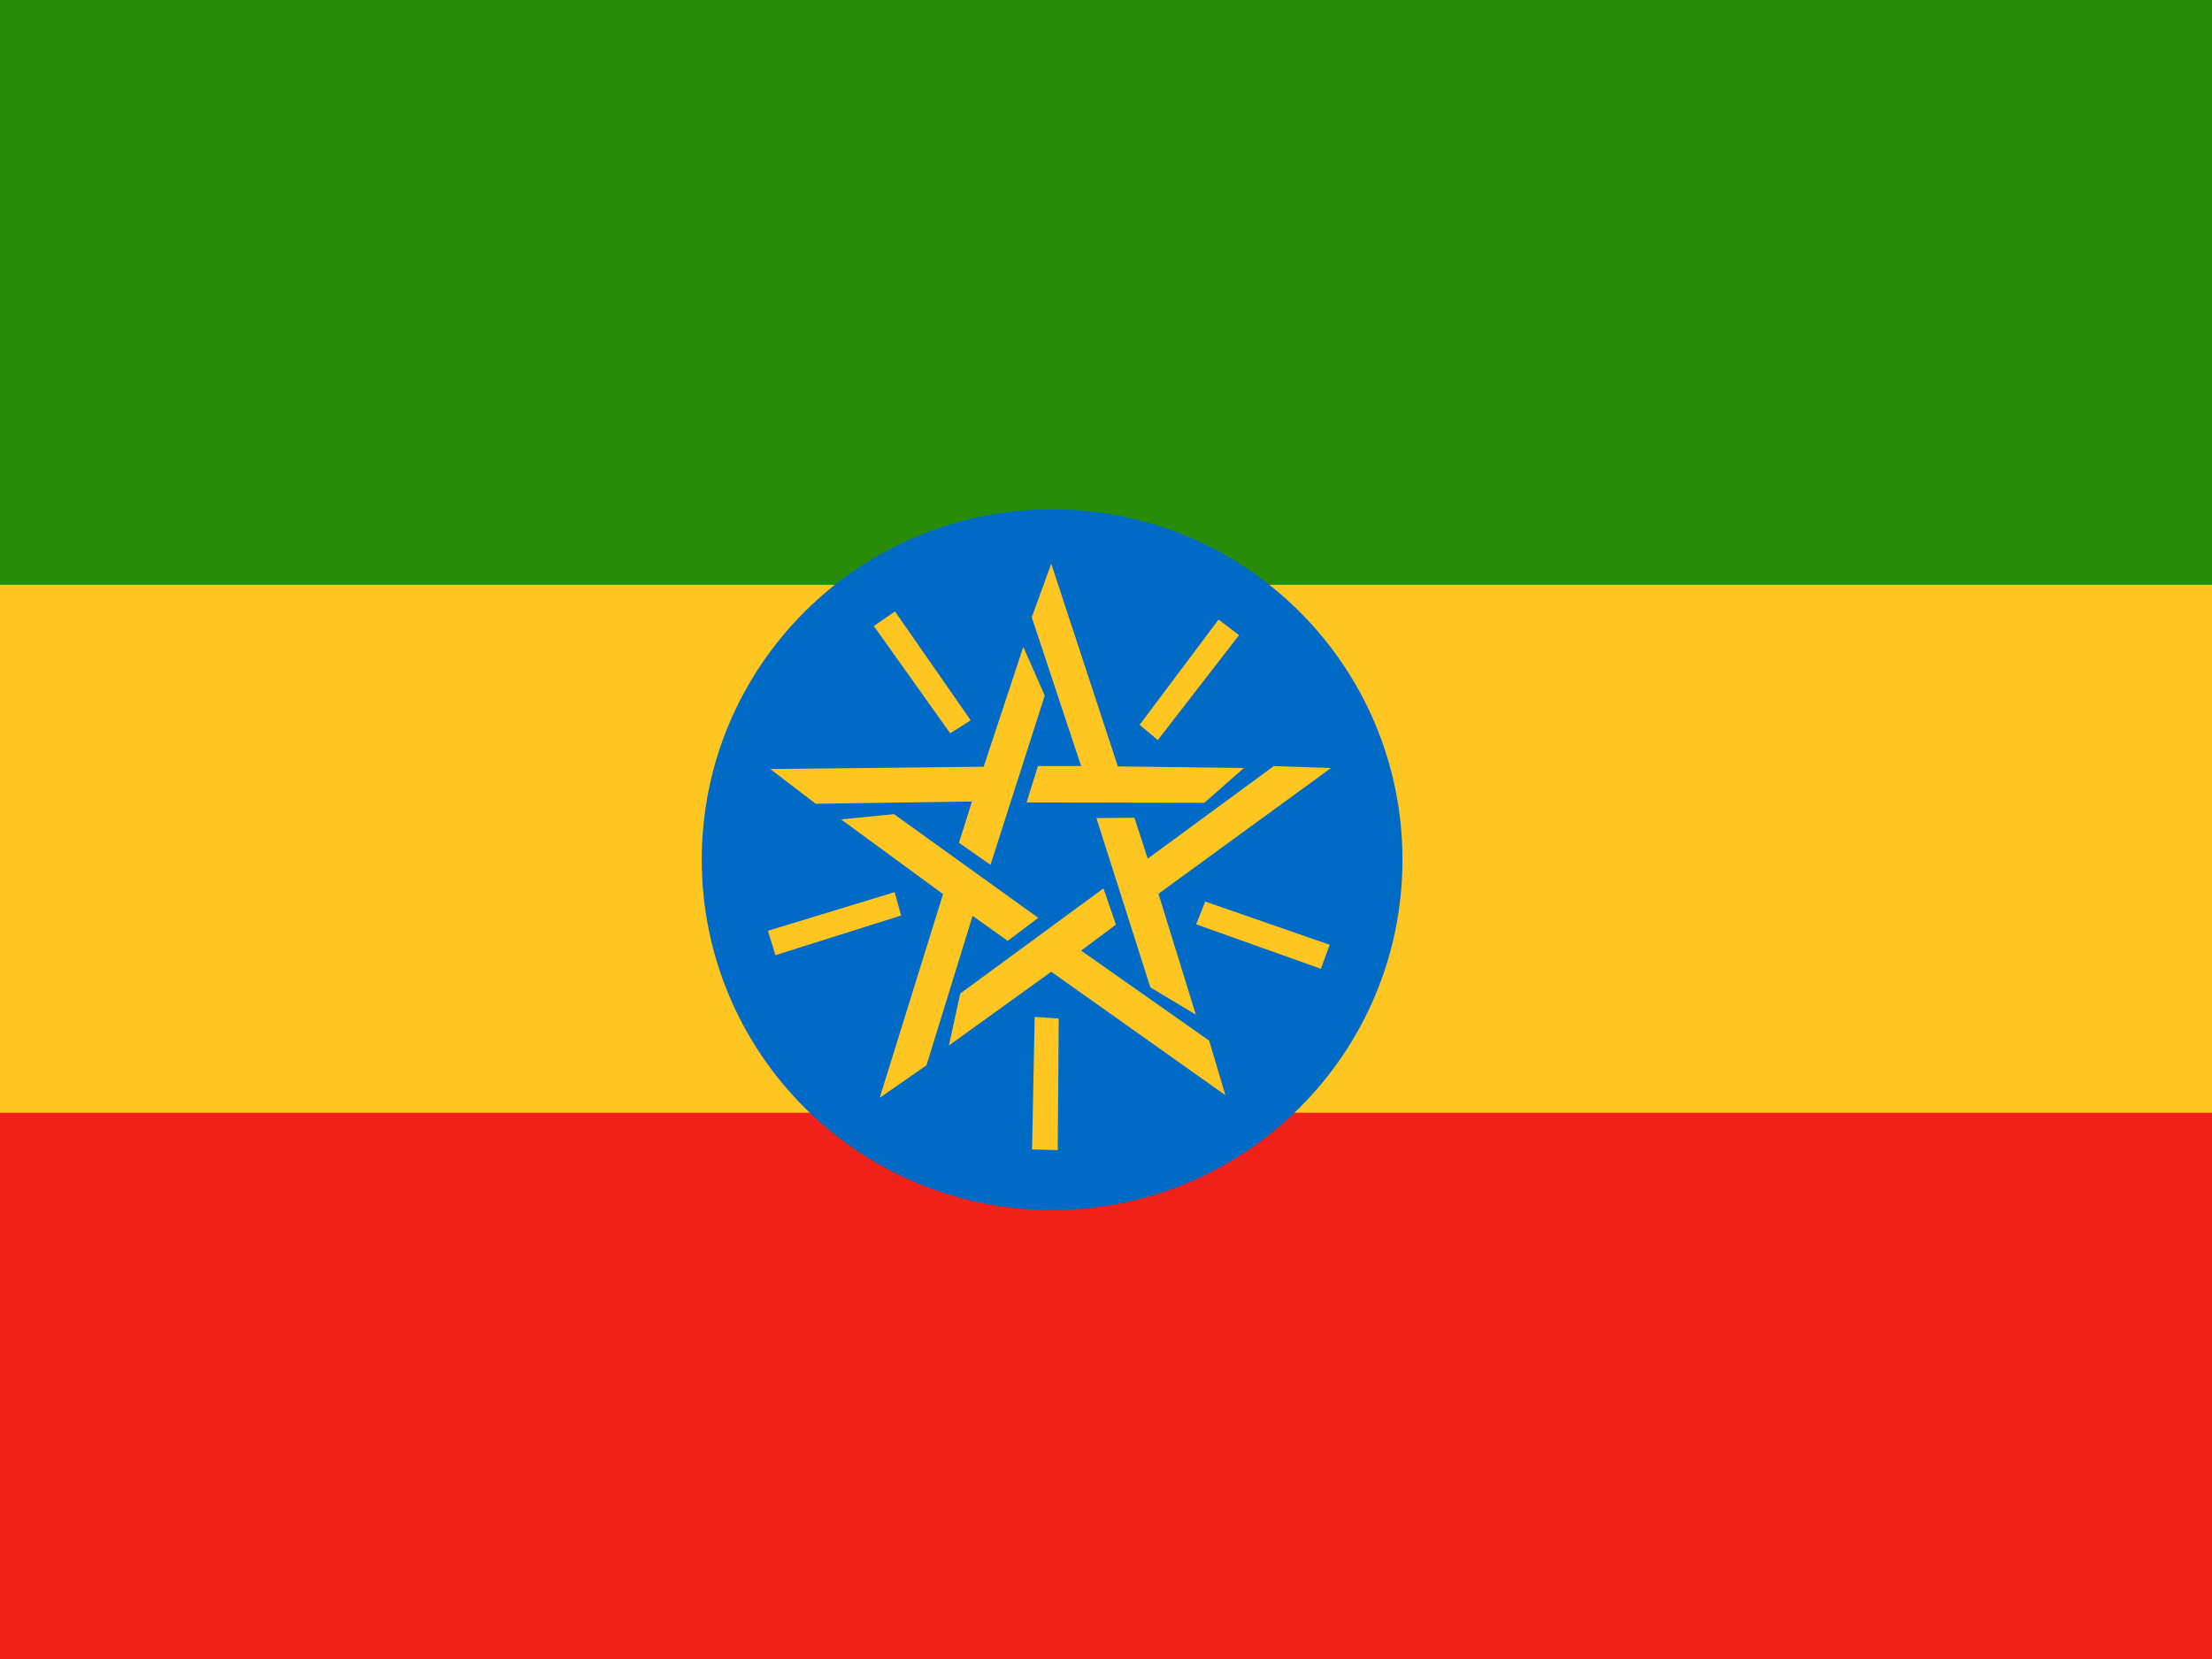
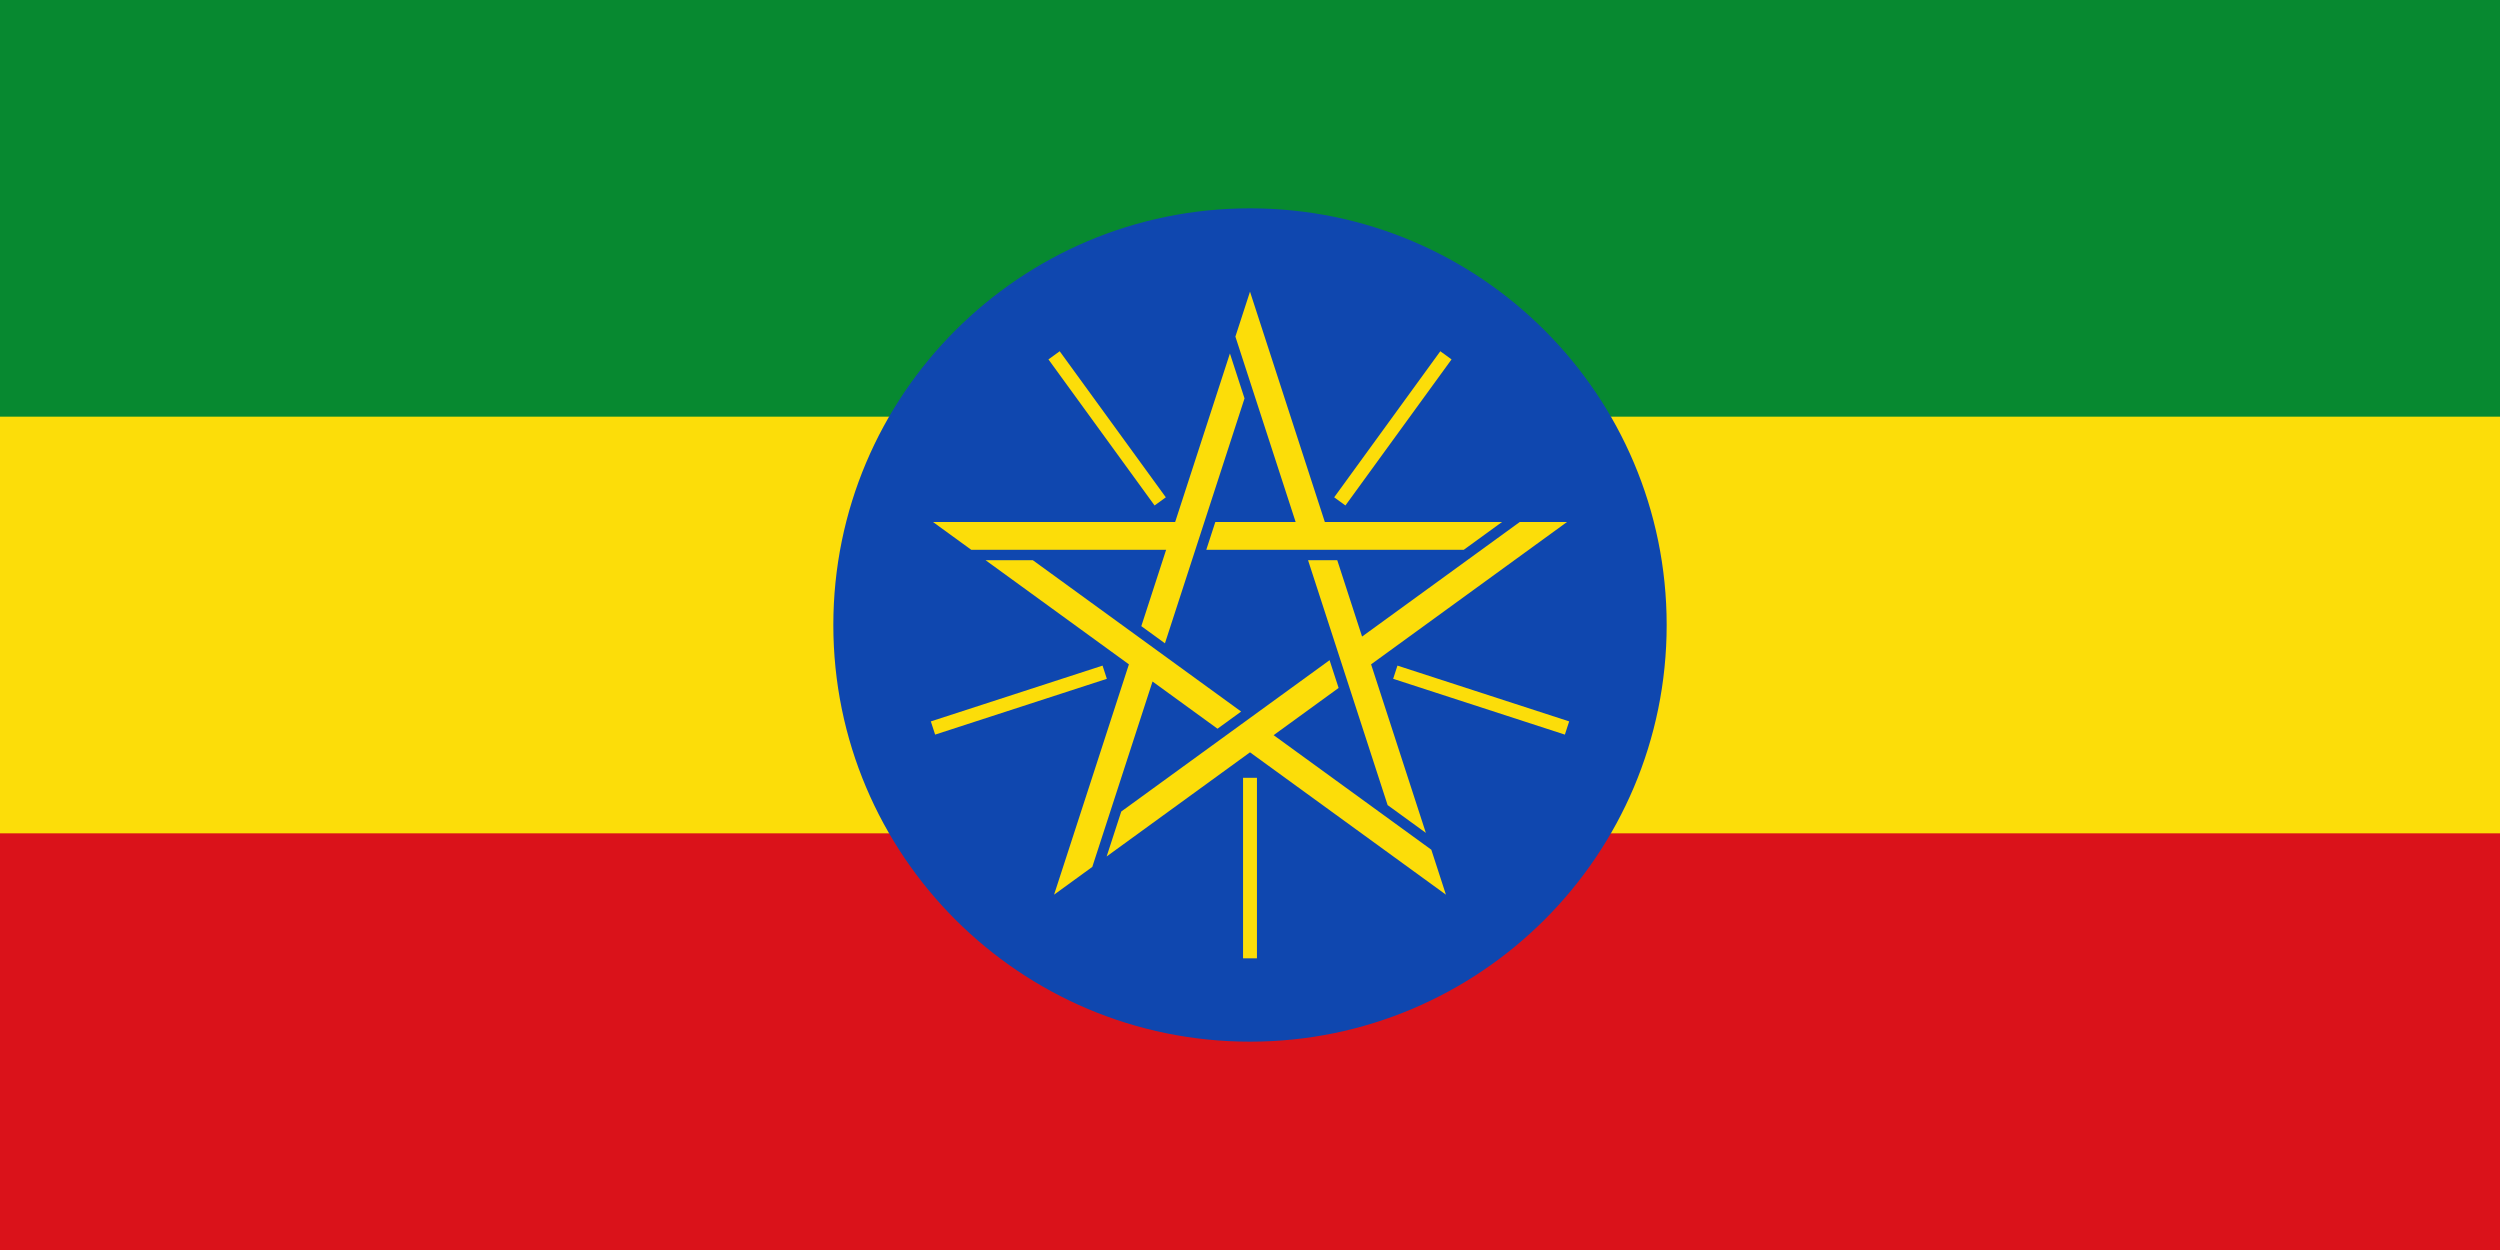
- <svg xmlns="http://www.w3.org/2000/svg" id="flag-icons-et" viewBox="0 0 640 480">
-   <defs>
-     <clipPath id="et-a">
-       <path fill-opacity=".7" d="M-61.3 0h682.7v512H-61.3z" />
-     </clipPath>
-   </defs>
-   <g fill-rule="evenodd" stroke-width="1pt" clip-path="url(#et-a)" transform="translate(57.5)scale(.94)">
-     <path fill="#ffc621" d="M-238 3.5H800v498H-238z" />
-     <path fill="#ef2118" d="M-240 342.5H799.3V512H-240z" />
-     <path fill="#298c08" d="M-238 0H800v180H-238z" />
-     <circle cx="534.2" cy="353" r="199.7" fill="#006bc6" transform="matrix(.54 0 0 .54 -25.8 74)" />
-     <path fill="#ffc621" d="m214.3 188.2-6.5 4.5 23.5 33 6.3-4zm29.4 78-9.7-6.8 4-12.7-48.1.7-14-10.7 65.7-.7 12.2-36.9 6.6 15zm76.5-70.7-6.3-4.8-24.3 32.4 5.6 4.7zM254.8 247l3.5-11.2h13.3L256.4 190l6-16.5 20.5 62.4 38.8.5-12.2 10.7zm90.6 51.2 2.7-7.4-38.3-13.3-2.8 7zm-69.1-46.4 11.7-.1 4.1 12.6 38.8-28.5 17.6.6-53.1 38.7 11.5 37.2-14-8.4zm-19.8 102 7.9.2.3-40.5-7.4-.5zm22-80.3 3.8 11.1-10.7 8 39.4 27.7 5 16.8-53.6-38-31.5 22.7 3.5-16 44-32.3zm-103.3 13 2.3 7.5 38.7-12.2-2-7.2zm83.2-4-9.4 7.1-10.8-7.7-14.2 46-14.4 10 19.5-62.7-31.4-23 16.3-1.6z" />
+ <svg xmlns="http://www.w3.org/2000/svg" xmlns:xlink="http://www.w3.org/1999/xlink" width="1200" height="600">
+   <path fill="#da121a" d="M0 0h1200v600H0z" />
+   <path fill="#fcdd09" d="M0 0h1200v400H0z" />
+   <path fill="#078930" d="M0 0h1200v200H0z" />
+   <g transform="matrix(1.66667 0 0 1.66667 600 300)">
+     <circle r="120" fill="#0f47af" />
+     <g id="a">
+       <path d="m0-96-4.206 12.944 17.348 53.39h-23.13l-2.599 8h74.163l11.011-8H21.553Z" fill="#fcdd09" />
+       <path d="m25.863-35.597 30.564-42.069" stroke="#fcdd09" stroke-width="4" />
+     </g>
+     <use xlink:href="#a" transform="rotate(72)" width="100%" height="100%" />
+     <use xlink:href="#a" transform="rotate(144)" width="100%" height="100%" />
+     <use xlink:href="#a" transform="rotate(-144)" width="100%" height="100%" />
+     <use xlink:href="#a" transform="rotate(-72)" width="100%" height="100%" />
  </g>
</svg>
